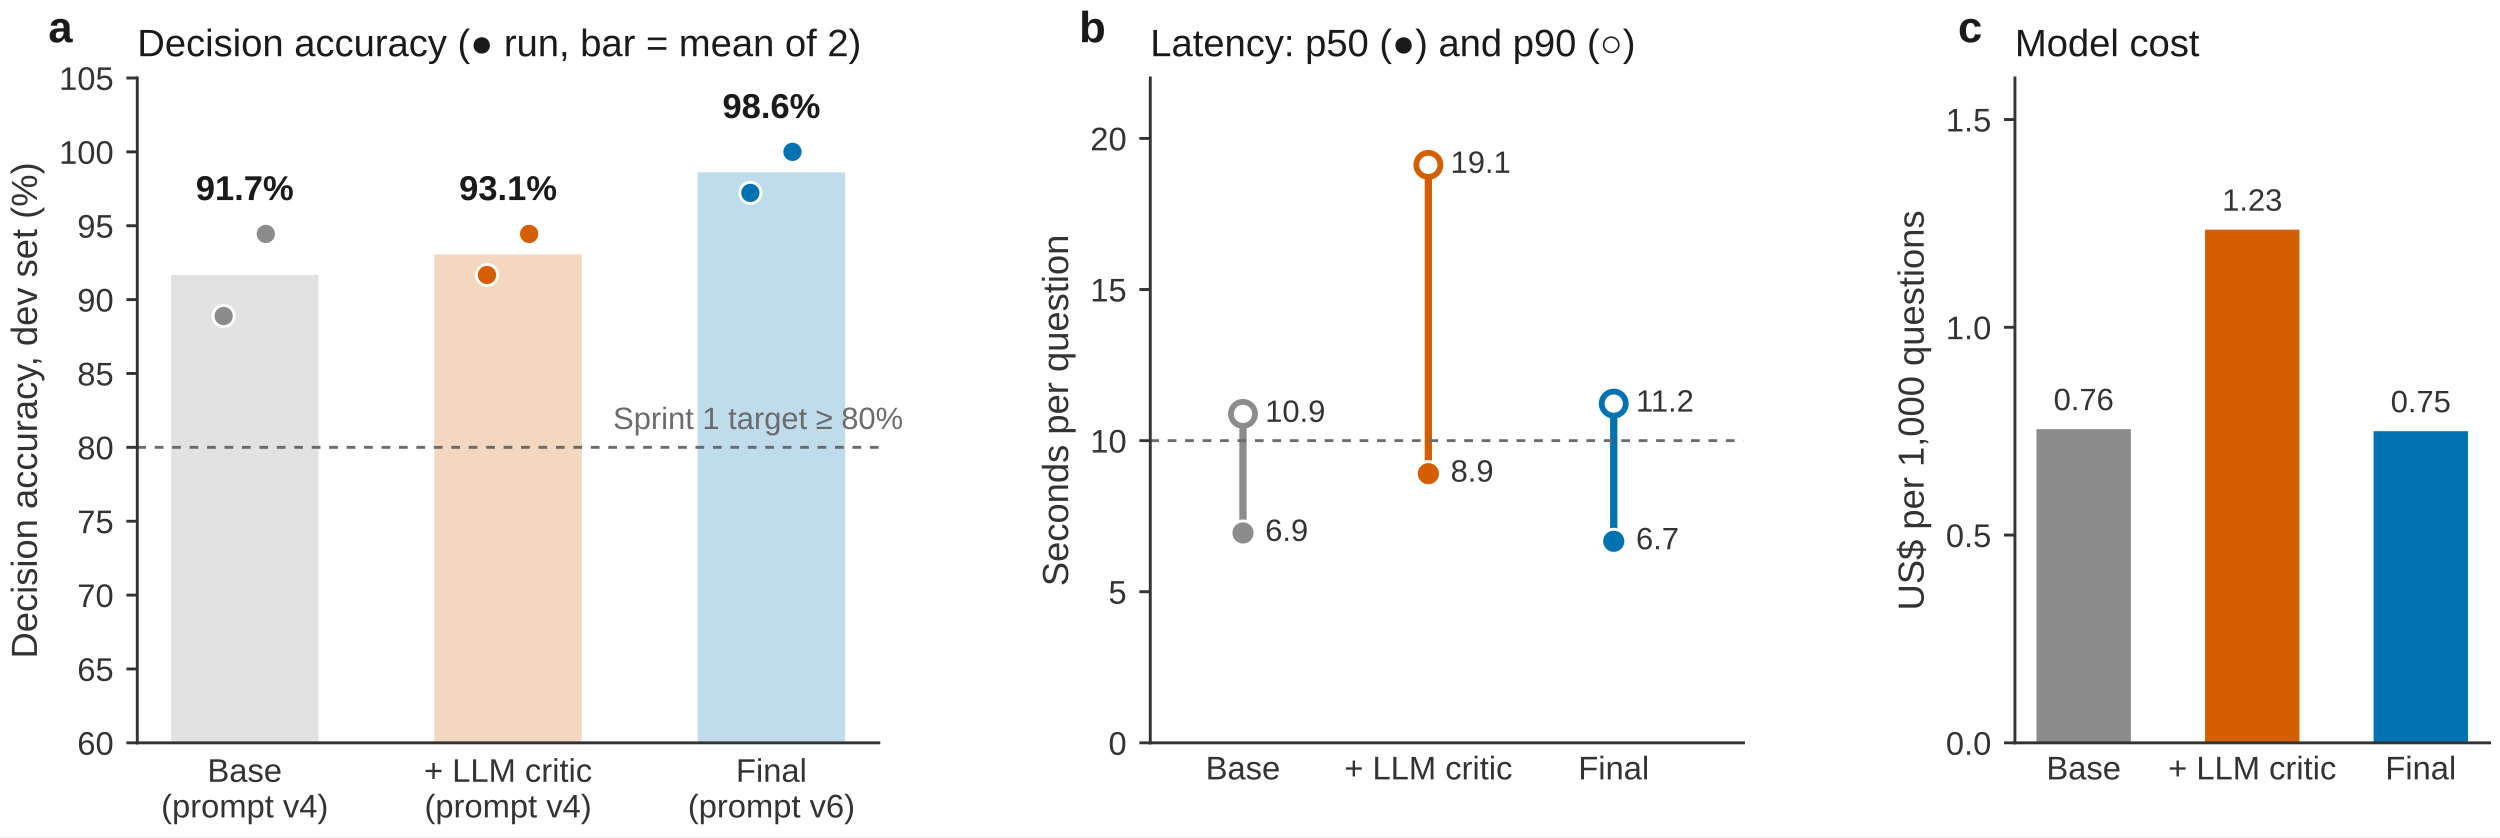
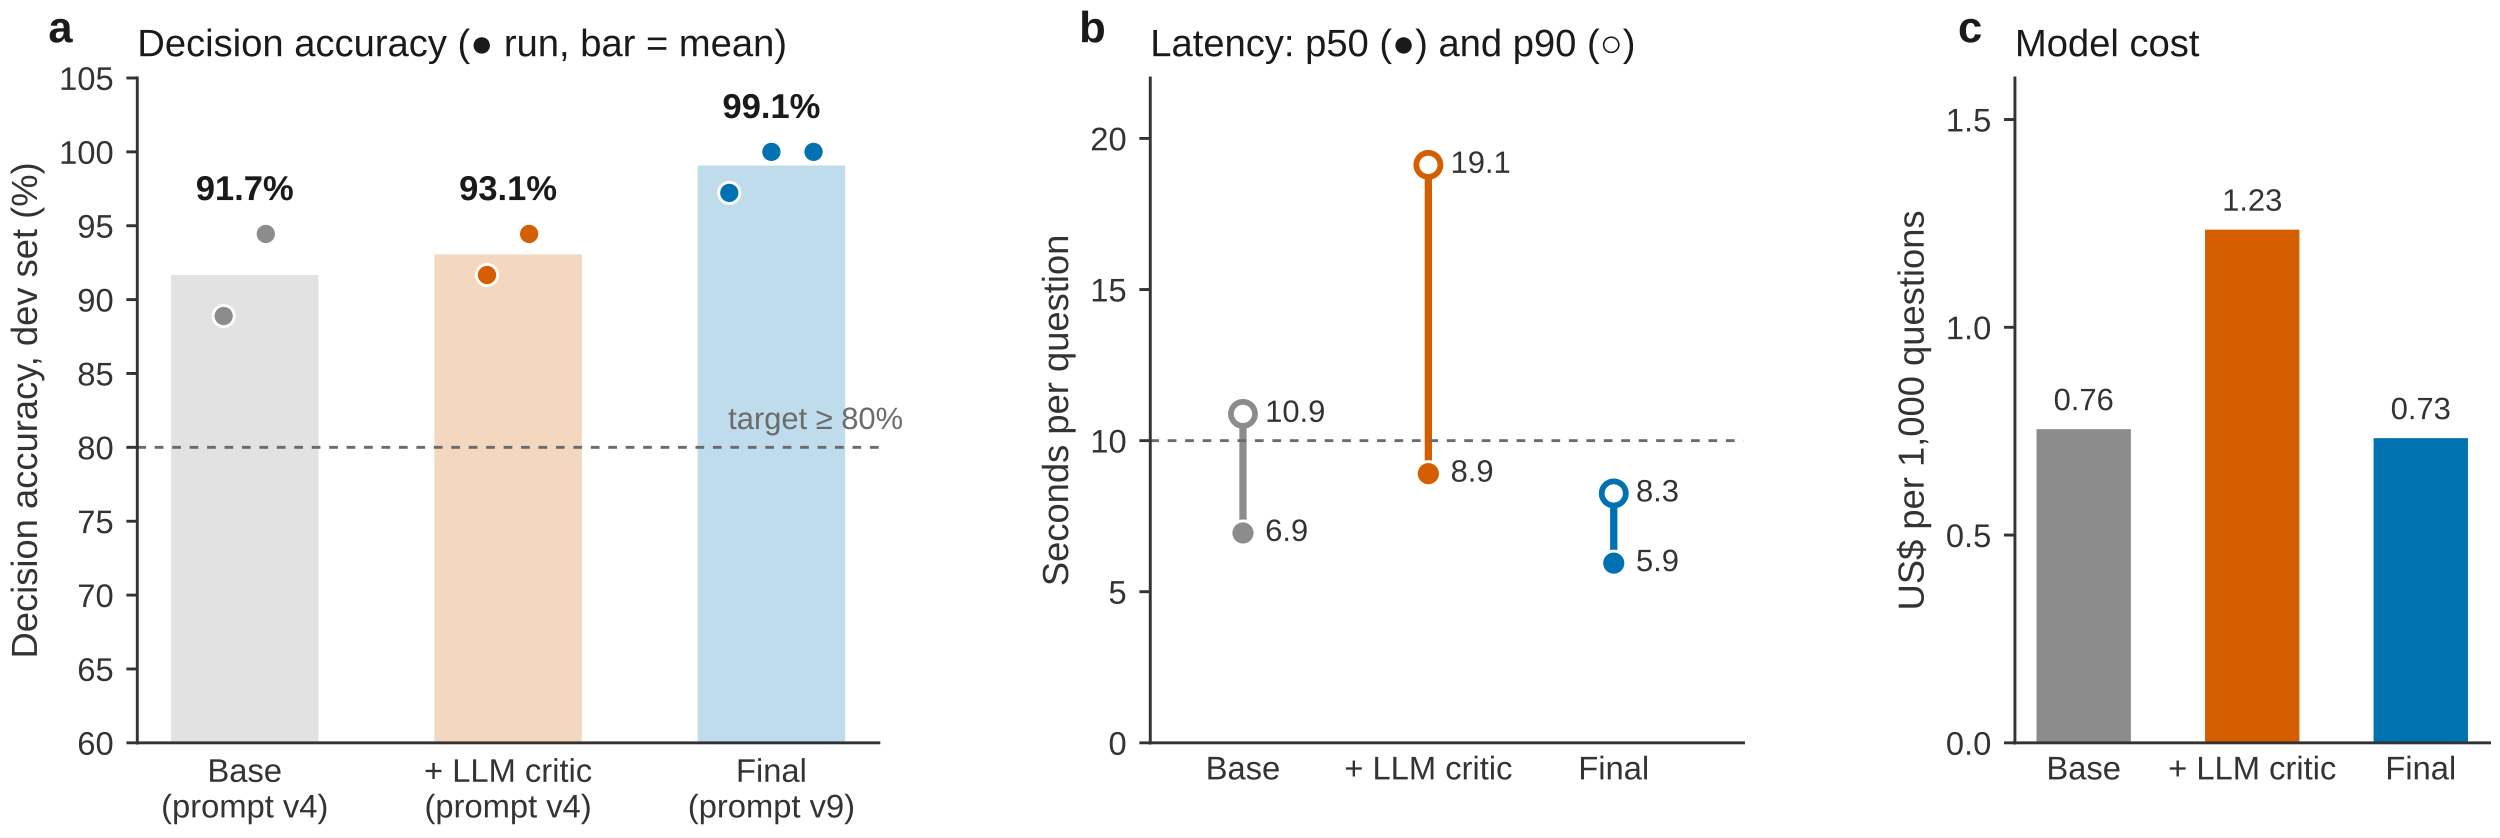
<svg xmlns="http://www.w3.org/2000/svg" xmlns:xlink="http://www.w3.org/1999/xlink" width="687.939pt" height="230.383pt" viewBox="0 0 687.939 230.383" version="1.1">
  <defs>
    <style type="text/css">*{stroke-linejoin: round; stroke-linecap: butt}</style>
  </defs>
  <g id="figure_1">
    <g id="patch_1">
      <path d="M 0 230.383  L 687.939 230.383  L 687.939 0  L 0 0  z " style="fill: #ffffff" />
    </g>
    <g id="axes_1">
      <g id="patch_2">
        <path d="M 37.779 204.412  L 241.84 204.412  L 241.84 21.46  L 37.779 21.46  z " style="fill: #ffffff" />
      </g>
      <g id="patch_3">
-         <path d="M 47.055 448.348  L 87.635 448.348  L 87.635 75.668  L 47.055 75.668  z " clip-path="url(#p121700e5c5)" style="fill: #8c8c8c; opacity: 0.25" />
+         <path d="M 47.055 448.348  L 87.635 448.348  L 87.635 75.668  L 47.055 75.668  z " clip-path="url(#p6cfeb88da2)" style="fill: #8c8c8c; opacity: 0.25" />
      </g>
      <g id="patch_4">
-         <path d="M 119.52 448.348  L 160.1 448.348  L 160.1 70.021  L 119.52 70.021  z " clip-path="url(#p121700e5c5)" style="fill: #d55e00; opacity: 0.25" />
+         <path d="M 119.52 448.348  L 160.1 448.348  L 160.1 70.021  L 119.52 70.021  z " clip-path="url(#p6cfeb88da2)" style="fill: #d55e00; opacity: 0.25" />
      </g>
      <g id="patch_5">
-         <path d="M 191.984 448.348  L 232.565 448.348  L 232.565 47.434  L 191.984 47.434  z " clip-path="url(#p121700e5c5)" style="fill: #0072b2; opacity: 0.25" />
+         <path d="M 191.984 448.348  L 232.565 448.348  L 232.565 45.552  L 191.984 45.552  z " clip-path="url(#p6cfeb88da2)" style="fill: #0072b2; opacity: 0.25" />
      </g>
      <g id="matplotlib.axis_1">
        <g id="xtick_1">
          <g id="line2d_1" />
          <g id="text_1">
            <text style="font-size: 9px; font-family: 'Arial'; fill: #333333" transform="translate(57.0886 215.1386)">Base</text>
            <text style="font-size: 9px; font-family: 'Arial'; fill: #333333" transform="translate(44.34164 224.934)">(prompt v4)</text>
          </g>
        </g>
        <g id="xtick_2">
          <g id="line2d_2" />
          <g id="text_2">
            <text style="font-size: 9px; font-family: 'Arial'; fill: #333333" transform="translate(116.6798 215.1386)">+ LLM critic</text>
            <text style="font-size: 9px; font-family: 'Arial'; fill: #333333" transform="translate(116.8063 224.934)">(prompt v4)</text>
          </g>
        </g>
        <g id="xtick_3">
          <g id="line2d_3" />
          <g id="text_3">
            <text style="font-size: 9px; font-family: 'Arial'; fill: #333333" transform="translate(202.5214 215.1386)">Final</text>
-             <text style="font-size: 9px; font-family: 'Arial'; fill: #333333" transform="translate(189.271 224.934)">(prompt v6)</text>
+             <text style="font-size: 9px; font-family: 'Arial'; fill: #333333" transform="translate(189.271 224.934)">(prompt v9)</text>
          </g>
        </g>
      </g>
      <g id="matplotlib.axis_2">
        <g id="ytick_1">
          <g id="line2d_4">
            <defs>
-               <path id="m5957582f8c" d="M 0 0  L -3 0  " style="stroke: #333333; stroke-width: 0.8" />
+               <path id="me563fcf2b8" d="M 0 0  L -3 0  " style="stroke: #333333; stroke-width: 0.8" />
            </defs>
            <g>
-               <use xlink:href="#m5957582f8c" x="37.779" y="204.412" style="fill: #333333; stroke: #333333; stroke-width: 0.8" />
+               <use xlink:href="#me563fcf2b8" x="37.779" y="204.412" style="fill: #333333; stroke: #333333; stroke-width: 0.8" />
            </g>
          </g>
          <g id="text_4">
            <text style="font-size: 9px; font-family: 'Arial'; text-anchor: end; fill: #333333" x="31.279" y="207.688" transform="rotate(-0 31.27949 207.6879)">60</text>
          </g>
        </g>
        <g id="ytick_2">
          <g id="line2d_5">
            <g>
-               <use xlink:href="#m5957582f8c" x="37.779" y="184.084" style="fill: #333333; stroke: #333333; stroke-width: 0.8" />
+               <use xlink:href="#me563fcf2b8" x="37.779" y="184.084" style="fill: #333333; stroke: #333333; stroke-width: 0.8" />
            </g>
          </g>
          <g id="text_5">
            <text style="font-size: 9px; font-family: 'Arial'; text-anchor: end; fill: #333333" x="31.279" y="187.36" transform="rotate(-0 31.27949 187.3599)">65</text>
          </g>
        </g>
        <g id="ytick_3">
          <g id="line2d_6">
            <g>
-               <use xlink:href="#m5957582f8c" x="37.779" y="163.756" style="fill: #333333; stroke: #333333; stroke-width: 0.8" />
+               <use xlink:href="#me563fcf2b8" x="37.779" y="163.756" style="fill: #333333; stroke: #333333; stroke-width: 0.8" />
            </g>
          </g>
          <g id="text_6">
            <text style="font-size: 9px; font-family: 'Arial'; text-anchor: end; fill: #333333" x="31.279" y="167.032" transform="rotate(-0 31.27949 167.0319)">70</text>
          </g>
        </g>
        <g id="ytick_4">
          <g id="line2d_7">
            <g>
-               <use xlink:href="#m5957582f8c" x="37.779" y="143.428" style="fill: #333333; stroke: #333333; stroke-width: 0.8" />
+               <use xlink:href="#me563fcf2b8" x="37.779" y="143.428" style="fill: #333333; stroke: #333333; stroke-width: 0.8" />
            </g>
          </g>
          <g id="text_7">
            <text style="font-size: 9px; font-family: 'Arial'; text-anchor: end; fill: #333333" x="31.279" y="146.704" transform="rotate(-0 31.27949 146.7039)">75</text>
          </g>
        </g>
        <g id="ytick_5">
          <g id="line2d_8">
            <g>
-               <use xlink:href="#m5957582f8c" x="37.779" y="123.1" style="fill: #333333; stroke: #333333; stroke-width: 0.8" />
+               <use xlink:href="#me563fcf2b8" x="37.779" y="123.1" style="fill: #333333; stroke: #333333; stroke-width: 0.8" />
            </g>
          </g>
          <g id="text_8">
            <text style="font-size: 9px; font-family: 'Arial'; text-anchor: end; fill: #333333" x="31.279" y="126.376" transform="rotate(-0 31.27949 126.3759)">80</text>
          </g>
        </g>
        <g id="ytick_6">
          <g id="line2d_9">
            <g>
-               <use xlink:href="#m5957582f8c" x="37.779" y="102.772" style="fill: #333333; stroke: #333333; stroke-width: 0.8" />
+               <use xlink:href="#me563fcf2b8" x="37.779" y="102.772" style="fill: #333333; stroke: #333333; stroke-width: 0.8" />
            </g>
          </g>
          <g id="text_9">
            <text style="font-size: 9px; font-family: 'Arial'; text-anchor: end; fill: #333333" x="31.279" y="106.048" transform="rotate(-0 31.27949 106.0479)">85</text>
          </g>
        </g>
        <g id="ytick_7">
          <g id="line2d_10">
            <g>
-               <use xlink:href="#m5957582f8c" x="37.779" y="82.444" style="fill: #333333; stroke: #333333; stroke-width: 0.8" />
+               <use xlink:href="#me563fcf2b8" x="37.779" y="82.444" style="fill: #333333; stroke: #333333; stroke-width: 0.8" />
            </g>
          </g>
          <g id="text_10">
            <text style="font-size: 9px; font-family: 'Arial'; text-anchor: end; fill: #333333" x="31.279" y="85.72" transform="rotate(-0 31.27949 85.71992)">90</text>
          </g>
        </g>
        <g id="ytick_8">
          <g id="line2d_11">
            <g>
-               <use xlink:href="#m5957582f8c" x="37.779" y="62.116" style="fill: #333333; stroke: #333333; stroke-width: 0.8" />
+               <use xlink:href="#me563fcf2b8" x="37.779" y="62.116" style="fill: #333333; stroke: #333333; stroke-width: 0.8" />
            </g>
          </g>
          <g id="text_11">
            <text style="font-size: 9px; font-family: 'Arial'; text-anchor: end; fill: #333333" x="31.279" y="65.392" transform="rotate(-0 31.27949 65.39192)">95</text>
          </g>
        </g>
        <g id="ytick_9">
          <g id="line2d_12">
            <g>
-               <use xlink:href="#m5957582f8c" x="37.779" y="41.788" style="fill: #333333; stroke: #333333; stroke-width: 0.8" />
+               <use xlink:href="#me563fcf2b8" x="37.779" y="41.788" style="fill: #333333; stroke: #333333; stroke-width: 0.8" />
            </g>
          </g>
          <g id="text_12">
            <text style="font-size: 9px; font-family: 'Arial'; text-anchor: end; fill: #333333" x="31.279" y="45.064" transform="rotate(-0 31.27949 45.06392)">100</text>
          </g>
        </g>
        <g id="ytick_10">
          <g id="line2d_13">
            <g>
-               <use xlink:href="#m5957582f8c" x="37.779" y="21.46" style="fill: #333333; stroke: #333333; stroke-width: 0.8" />
+               <use xlink:href="#me563fcf2b8" x="37.779" y="21.46" style="fill: #333333; stroke: #333333; stroke-width: 0.8" />
            </g>
          </g>
          <g id="text_13">
            <text style="font-size: 9px; font-family: 'Arial'; text-anchor: end; fill: #333333" x="31.279" y="24.736" transform="rotate(-0 31.27949 24.73592)">105</text>
          </g>
        </g>
        <g id="text_14">
          <text style="font-size: 10px; font-family: 'Arial'; text-anchor: middle; fill: #333333" x="10.16" y="112.936" transform="rotate(-90 10.16027 112.9358)">Decision accuracy, dev set (%)</text>
        </g>
      </g>
      <g id="line2d_14">
-         <path d="M 37.779 123.1  L 241.84 123.1  " clip-path="url(#p121700e5c5)" style="fill: none; stroke-dasharray: 2.4,2.4; stroke-dashoffset: 0; stroke: #6b6b6b; stroke-width: 0.8" />
+         <path d="M 37.779 123.1  L 241.84 123.1  " clip-path="url(#p6cfeb88da2)" style="fill: none; stroke-dasharray: 2.4,2.4; stroke-dashoffset: 0; stroke: #6b6b6b; stroke-width: 0.8" />
      </g>
      <g id="patch_6">
        <path d="M 37.779 204.412  L 37.779 21.46  " style="fill: none; stroke: #333333; stroke-width: 0.8; stroke-linejoin: miter; stroke-linecap: square" />
      </g>
      <g id="patch_7">
        <path d="M 37.779 204.412  L 241.84 204.412  " style="fill: none; stroke: #333333; stroke-width: 0.8; stroke-linejoin: miter; stroke-linecap: square" />
      </g>
      <g id="PathCollection_1">
        <defs>
-           <path id="m2bd88df7cd" d="M 0 2.915  C 0.773 2.915 1.515 2.608 2.062 2.062  C 2.608 1.515 2.915 0.773 2.915 0  C 2.915 -0.773 2.608 -1.515 2.062 -2.062  C 1.515 -2.608 0.773 -2.915 0 -2.915  C -0.773 -2.915 -1.515 -2.608 -2.062 -2.062  C -2.608 -1.515 -2.915 -0.773 -2.915 0  C -2.915 0.773 -2.608 1.515 -2.062 2.062  C -1.515 2.608 -0.773 2.915 0 2.915  z " style="stroke: #ffffff; stroke-width: 0.8" />
-         </defs>
-         <g clip-path="url(#p121700e5c5)">
-           <use xlink:href="#m2bd88df7cd" x="61.548" y="86.961" style="fill: #8c8c8c; stroke: #ffffff; stroke-width: 0.8" />
-           <use xlink:href="#m2bd88df7cd" x="73.142" y="64.374" style="fill: #8c8c8c; stroke: #ffffff; stroke-width: 0.8" />
+           <path id="mdf3f517b31" d="M 0 2.915  C 0.773 2.915 1.515 2.608 2.062 2.062  C 2.608 1.515 2.915 0.773 2.915 0  C 2.915 -0.773 2.608 -1.515 2.062 -2.062  C 1.515 -2.608 0.773 -2.915 0 -2.915  C -0.773 -2.915 -1.515 -2.608 -2.062 -2.062  C -2.608 -1.515 -2.915 -0.773 -2.915 0  C -2.915 0.773 -2.608 1.515 -2.062 2.062  C -1.515 2.608 -0.773 2.915 0 2.915  z " style="stroke: #ffffff; stroke-width: 0.8" />
+         </defs>
+         <g clip-path="url(#p6cfeb88da2)">
+           <use xlink:href="#mdf3f517b31" x="61.548" y="86.961" style="fill: #8c8c8c; stroke: #ffffff; stroke-width: 0.8" />
+           <use xlink:href="#mdf3f517b31" x="73.142" y="64.374" style="fill: #8c8c8c; stroke: #ffffff; stroke-width: 0.8" />
        </g>
      </g>
      <g id="text_15">
        <text style="font-weight: 700; font-size: 9.5px; font-family: 'Arial'; text-anchor: middle; fill: #1a1a1a" x="67.345" y="55.057" transform="rotate(-0 67.34508 55.05712)">91.7%</text>
      </g>
      <g id="PathCollection_2">
        <defs>
-           <path id="mffae3fdb93" d="M 0 2.915  C 0.773 2.915 1.515 2.608 2.062 2.062  C 2.608 1.515 2.915 0.773 2.915 0  C 2.915 -0.773 2.608 -1.515 2.062 -2.062  C 1.515 -2.608 0.773 -2.915 0 -2.915  C -0.773 -2.915 -1.515 -2.608 -2.062 -2.062  C -2.608 -1.515 -2.915 -0.773 -2.915 0  C -2.915 0.773 -2.608 1.515 -2.062 2.062  C -1.515 2.608 -0.773 2.915 0 2.915  z " style="stroke: #ffffff; stroke-width: 0.8" />
-         </defs>
-         <g clip-path="url(#p121700e5c5)">
-           <use xlink:href="#mffae3fdb93" x="134.013" y="75.668" style="fill: #d55e00; stroke: #ffffff; stroke-width: 0.8" />
-           <use xlink:href="#mffae3fdb93" x="145.607" y="64.374" style="fill: #d55e00; stroke: #ffffff; stroke-width: 0.8" />
+           <path id="mf5a19e697a" d="M 0 2.915  C 0.773 2.915 1.515 2.608 2.062 2.062  C 2.608 1.515 2.915 0.773 2.915 0  C 2.915 -0.773 2.608 -1.515 2.062 -2.062  C 1.515 -2.608 0.773 -2.915 0 -2.915  C -0.773 -2.915 -1.515 -2.608 -2.062 -2.062  C -2.608 -1.515 -2.915 -0.773 -2.915 0  C -2.915 0.773 -2.608 1.515 -2.062 2.062  C -1.515 2.608 -0.773 2.915 0 2.915  z " style="stroke: #ffffff; stroke-width: 0.8" />
+         </defs>
+         <g clip-path="url(#p6cfeb88da2)">
+           <use xlink:href="#mf5a19e697a" x="134.013" y="75.668" style="fill: #d55e00; stroke: #ffffff; stroke-width: 0.8" />
+           <use xlink:href="#mf5a19e697a" x="145.607" y="64.374" style="fill: #d55e00; stroke: #ffffff; stroke-width: 0.8" />
        </g>
      </g>
      <g id="text_16">
        <text style="font-weight: 700; font-size: 9.5px; font-family: 'Arial'; text-anchor: middle; fill: #1a1a1a" x="139.81" y="55.057" transform="rotate(-0 139.8098 55.05712)">93.1%</text>
      </g>
      <g id="PathCollection_3">
        <defs>
-           <path id="m53f975c23e" d="M 0 2.915  C 0.773 2.915 1.515 2.608 2.062 2.062  C 2.608 1.515 2.915 0.773 2.915 0  C 2.915 -0.773 2.608 -1.515 2.062 -2.062  C 1.515 -2.608 0.773 -2.915 0 -2.915  C -0.773 -2.915 -1.515 -2.608 -2.062 -2.062  C -2.608 -1.515 -2.915 -0.773 -2.915 0  C -2.915 0.773 -2.608 1.515 -2.062 2.062  C -1.515 2.608 -0.773 2.915 0 2.915  z " style="stroke: #ffffff; stroke-width: 0.8" />
-         </defs>
-         <g clip-path="url(#p121700e5c5)">
-           <use xlink:href="#m53f975c23e" x="206.477" y="53.081" style="fill: #0072b2; stroke: #ffffff; stroke-width: 0.8" />
-           <use xlink:href="#m53f975c23e" x="218.072" y="41.788" style="fill: #0072b2; stroke: #ffffff; stroke-width: 0.8" />
+           <path id="m58669443b9" d="M 0 2.915  C 0.773 2.915 1.515 2.608 2.062 2.062  C 2.608 1.515 2.915 0.773 2.915 0  C 2.915 -0.773 2.608 -1.515 2.062 -2.062  C 1.515 -2.608 0.773 -2.915 0 -2.915  C -0.773 -2.915 -1.515 -2.608 -2.062 -2.062  C -2.608 -1.515 -2.915 -0.773 -2.915 0  C -2.915 0.773 -2.608 1.515 -2.062 2.062  C -1.515 2.608 -0.773 2.915 0 2.915  z " style="stroke: #ffffff; stroke-width: 0.8" />
+         </defs>
+         <g clip-path="url(#p6cfeb88da2)">
+           <use xlink:href="#m58669443b9" x="200.68" y="53.081" style="fill: #0072b2; stroke: #ffffff; stroke-width: 0.8" />
+           <use xlink:href="#m58669443b9" x="212.274" y="41.788" style="fill: #0072b2; stroke: #ffffff; stroke-width: 0.8" />
+           <use xlink:href="#m58669443b9" x="223.869" y="41.788" style="fill: #0072b2; stroke: #ffffff; stroke-width: 0.8" />
        </g>
      </g>
      <g id="text_17">
-         <text style="font-weight: 700; font-size: 9.5px; font-family: 'Arial'; text-anchor: middle; fill: #1a1a1a" x="212.274" y="32.47" transform="rotate(-0 212.2744 32.47045)">98.6%</text>
+         <text style="font-weight: 700; font-size: 9.5px; font-family: 'Arial'; text-anchor: middle; fill: #1a1a1a" x="212.274" y="32.47" transform="rotate(-0 212.2744 32.47045)">99.1%</text>
      </g>
      <g id="text_18">
-         <text style="font-size: 8.5px; font-family: 'Arial'; text-anchor: end; fill: #6b6b6b" x="248.507" y="118.058" transform="rotate(-0 248.5068 118.0583)">Sprint 1 target ≥ 80%</text>
+         <text style="font-size: 8.5px; font-family: 'Arial'; text-anchor: end; fill: #6b6b6b" x="248.507" y="118.058" transform="rotate(-0 248.5068 118.0583)">target ≥ 80%</text>
      </g>
      <g id="text_19">
        <text style="font-weight: 700; font-size: 12px; font-family: 'Arial'; text-anchor: start; fill: #1a1a1a" x="13.292" y="11.616" transform="rotate(-0 13.29223 11.61633)">a</text>
      </g>
      <g id="text_20">
-         <text style="font-size: 10.5px; font-family: 'Arial'; text-anchor: start; fill: #1a1a1a" x="37.779" y="15.46" transform="rotate(-0 37.77949 15.4598)">Decision accuracy (● run, bar = mean of 2)</text>
+         <text style="font-size: 10.5px; font-family: 'Arial'; text-anchor: start; fill: #1a1a1a" x="37.779" y="15.46" transform="rotate(-0 37.77949 15.4598)">Decision accuracy (● run, bar = mean)</text>
      </g>
    </g>
    <g id="axes_2">
      <g id="patch_8">
        <path d="M 316.526 204.412  L 479.775 204.412  L 479.775 21.46  L 316.526 21.46  z " style="fill: #ffffff" />
      </g>
      <g id="matplotlib.axis_3">
        <g id="xtick_4">
          <g id="line2d_15" />
          <g id="text_21">
            <text style="font-size: 9px; font-family: 'Arial'; text-anchor: middle; fill: #333333" x="342.034" y="214.464" transform="rotate(-0 342.0337 214.464)">Base</text>
          </g>
        </g>
        <g id="xtick_5">
          <g id="line2d_16" />
          <g id="text_22">
            <text style="font-size: 9px; font-family: 'Arial'; text-anchor: middle; fill: #333333" x="393.049" y="214.464" transform="rotate(-0 393.0489 214.464)">+ LLM critic</text>
          </g>
        </g>
        <g id="xtick_6">
          <g id="line2d_17" />
          <g id="text_23">
            <text style="font-size: 9px; font-family: 'Arial'; text-anchor: middle; fill: #333333" x="444.064" y="214.464" transform="rotate(-0 444.064 214.464)">Final</text>
          </g>
        </g>
      </g>
      <g id="matplotlib.axis_4">
        <g id="ytick_11">
          <g id="line2d_18">
            <g>
-               <use xlink:href="#m5957582f8c" x="316.526" y="204.412" style="fill: #333333; stroke: #333333; stroke-width: 0.8" />
+               <use xlink:href="#me563fcf2b8" x="316.526" y="204.412" style="fill: #333333; stroke: #333333; stroke-width: 0.8" />
            </g>
          </g>
          <g id="text_24">
            <text style="font-size: 9px; font-family: 'Arial'; text-anchor: end; fill: #333333" x="310.026" y="207.688" transform="rotate(-0 310.0262 207.6879)">0</text>
          </g>
        </g>
        <g id="ytick_12">
          <g id="line2d_19">
            <g>
-               <use xlink:href="#m5957582f8c" x="316.526" y="162.832" style="fill: #333333; stroke: #333333; stroke-width: 0.8" />
+               <use xlink:href="#me563fcf2b8" x="316.526" y="162.832" style="fill: #333333; stroke: #333333; stroke-width: 0.8" />
            </g>
          </g>
          <g id="text_25">
            <text style="font-size: 9px; font-family: 'Arial'; text-anchor: end; fill: #333333" x="310.026" y="166.108" transform="rotate(-0 310.0262 166.1079)">5</text>
          </g>
        </g>
        <g id="ytick_13">
          <g id="line2d_20">
            <g>
-               <use xlink:href="#m5957582f8c" x="316.526" y="121.252" style="fill: #333333; stroke: #333333; stroke-width: 0.8" />
+               <use xlink:href="#me563fcf2b8" x="316.526" y="121.252" style="fill: #333333; stroke: #333333; stroke-width: 0.8" />
            </g>
          </g>
          <g id="text_26">
            <text style="font-size: 9px; font-family: 'Arial'; text-anchor: end; fill: #333333" x="310.026" y="124.528" transform="rotate(-0 310.0262 124.5279)">10</text>
          </g>
        </g>
        <g id="ytick_14">
          <g id="line2d_21">
            <g>
-               <use xlink:href="#m5957582f8c" x="316.526" y="79.672" style="fill: #333333; stroke: #333333; stroke-width: 0.8" />
+               <use xlink:href="#me563fcf2b8" x="316.526" y="79.672" style="fill: #333333; stroke: #333333; stroke-width: 0.8" />
            </g>
          </g>
          <g id="text_27">
            <text style="font-size: 9px; font-family: 'Arial'; text-anchor: end; fill: #333333" x="310.026" y="82.948" transform="rotate(-0 310.0262 82.94792)">15</text>
          </g>
        </g>
        <g id="ytick_15">
          <g id="line2d_22">
            <g>
-               <use xlink:href="#m5957582f8c" x="316.526" y="38.092" style="fill: #333333; stroke: #333333; stroke-width: 0.8" />
+               <use xlink:href="#me563fcf2b8" x="316.526" y="38.092" style="fill: #333333; stroke: #333333; stroke-width: 0.8" />
            </g>
          </g>
          <g id="text_28">
            <text style="font-size: 9px; font-family: 'Arial'; text-anchor: end; fill: #333333" x="310.026" y="41.368" transform="rotate(-0 310.0262 41.36792)">20</text>
          </g>
        </g>
        <g id="text_29">
          <text style="font-size: 10px; font-family: 'Arial'; text-anchor: middle; fill: #333333" x="293.912" y="112.936" transform="rotate(-90 293.912 112.9358)">Seconds per question</text>
        </g>
      </g>
      <g id="line2d_23">
-         <path d="M 342.034 146.657  L 342.034 113.892  " clip-path="url(#pb72279afe0)" style="fill: none; stroke: #8c8c8c; stroke-width: 2; stroke-linecap: round" />
+         <path d="M 342.034 146.657  L 342.034 113.892  " clip-path="url(#p57e9052370)" style="fill: none; stroke: #8c8c8c; stroke-width: 2; stroke-linecap: round" />
      </g>
      <g id="line2d_24">
-         <path d="M 393.049 130.337  L 393.049 45.368  " clip-path="url(#pb72279afe0)" style="fill: none; stroke: #d55e00; stroke-width: 2; stroke-linecap: round" />
+         <path d="M 393.049 130.337  L 393.049 45.368  " clip-path="url(#p57e9052370)" style="fill: none; stroke: #d55e00; stroke-width: 2; stroke-linecap: round" />
      </g>
      <g id="line2d_25">
-         <path d="M 444.064 148.944  L 444.064 111.065  " clip-path="url(#pb72279afe0)" style="fill: none; stroke: #0072b2; stroke-width: 2; stroke-linecap: round" />
+         <path d="M 444.064 154.959  L 444.064 135.777  " clip-path="url(#p57e9052370)" style="fill: none; stroke: #0072b2; stroke-width: 2; stroke-linecap: round" />
      </g>
      <g id="line2d_26">
-         <path d="M 316.526 121.252  L 479.775 121.252  " clip-path="url(#pb72279afe0)" style="fill: none; stroke-dasharray: 2.4,2.4; stroke-dashoffset: 0; stroke: #6b6b6b; stroke-width: 0.8" />
+         <path d="M 316.526 121.252  L 479.775 121.252  " clip-path="url(#p57e9052370)" style="fill: none; stroke-dasharray: 2.4,2.4; stroke-dashoffset: 0; stroke: #6b6b6b; stroke-width: 0.8" />
      </g>
      <g id="patch_9">
        <path d="M 316.526 204.412  L 316.526 21.46  " style="fill: none; stroke: #333333; stroke-width: 0.8; stroke-linejoin: miter; stroke-linecap: square" />
      </g>
      <g id="patch_10">
        <path d="M 316.526 204.412  L 479.775 204.412  " style="fill: none; stroke: #333333; stroke-width: 0.8; stroke-linejoin: miter; stroke-linecap: square" />
      </g>
      <g id="PathCollection_4">
        <defs>
-           <path id="ma831bbdb3d" d="M 0 3.317  C 0.88 3.317 1.723 2.967 2.345 2.345  C 2.967 1.723 3.317 0.88 3.317 0  C 3.317 -0.88 2.967 -1.723 2.345 -2.345  C 1.723 -2.967 0.88 -3.317 0 -3.317  C -0.88 -3.317 -1.723 -2.967 -2.345 -2.345  C -2.967 -1.723 -3.317 -0.88 -3.317 0  C -3.317 0.88 -2.967 1.723 -2.345 2.345  C -1.723 2.967 -0.88 3.317 0 3.317  z " style="stroke: #ffffff; stroke-width: 0.8" />
-         </defs>
-         <g clip-path="url(#pb72279afe0)">
-           <use xlink:href="#ma831bbdb3d" x="342.034" y="146.657" style="fill: #8c8c8c; stroke: #ffffff; stroke-width: 0.8" />
+           <path id="ma9a2a6b26a" d="M 0 3.317  C 0.88 3.317 1.723 2.967 2.345 2.345  C 2.967 1.723 3.317 0.88 3.317 0  C 3.317 -0.88 2.967 -1.723 2.345 -2.345  C 1.723 -2.967 0.88 -3.317 0 -3.317  C -0.88 -3.317 -1.723 -2.967 -2.345 -2.345  C -2.967 -1.723 -3.317 -0.88 -3.317 0  C -3.317 0.88 -2.967 1.723 -2.345 2.345  C -1.723 2.967 -0.88 3.317 0 3.317  z " style="stroke: #ffffff; stroke-width: 0.8" />
+         </defs>
+         <g clip-path="url(#p57e9052370)">
+           <use xlink:href="#ma9a2a6b26a" x="342.034" y="146.657" style="fill: #8c8c8c; stroke: #ffffff; stroke-width: 0.8" />
        </g>
      </g>
      <g id="PathCollection_5">
        <defs>
-           <path id="mb403fd9500" d="M 0 3.317  C 0.88 3.317 1.723 2.967 2.345 2.345  C 2.967 1.723 3.317 0.88 3.317 0  C 3.317 -0.88 2.967 -1.723 2.345 -2.345  C 1.723 -2.967 0.88 -3.317 0 -3.317  C -0.88 -3.317 -1.723 -2.967 -2.345 -2.345  C -2.967 -1.723 -3.317 -0.88 -3.317 0  C -3.317 0.88 -2.967 1.723 -2.345 2.345  C -1.723 2.967 -0.88 3.317 0 3.317  z " style="stroke: #8c8c8c; stroke-width: 1.6" />
-         </defs>
-         <g clip-path="url(#pb72279afe0)">
-           <use xlink:href="#mb403fd9500" x="342.034" y="113.892" style="fill: #ffffff; stroke: #8c8c8c; stroke-width: 1.6" />
+           <path id="mc1828e8c47" d="M 0 3.317  C 0.88 3.317 1.723 2.967 2.345 2.345  C 2.967 1.723 3.317 0.88 3.317 0  C 3.317 -0.88 2.967 -1.723 2.345 -2.345  C 1.723 -2.967 0.88 -3.317 0 -3.317  C -0.88 -3.317 -1.723 -2.967 -2.345 -2.345  C -2.967 -1.723 -3.317 -0.88 -3.317 0  C -3.317 0.88 -2.967 1.723 -2.345 2.345  C -1.723 2.967 -0.88 3.317 0 3.317  z " style="stroke: #8c8c8c; stroke-width: 1.6" />
+         </defs>
+         <g clip-path="url(#p57e9052370)">
+           <use xlink:href="#mc1828e8c47" x="342.034" y="113.892" style="fill: #ffffff; stroke: #8c8c8c; stroke-width: 1.6" />
        </g>
      </g>
      <g id="text_30">
        <text style="font-size: 8.5px; font-family: 'Arial'; text-anchor: start; fill: #333333" x="348.156" y="148.857" transform="rotate(-0 348.1556 148.8569)">6.9</text>
      </g>
      <g id="text_31">
        <text style="font-size: 8.5px; font-family: 'Arial'; text-anchor: start; fill: #333333" x="348.156" y="116.092" transform="rotate(-0 348.1556 116.0918)">10.9</text>
      </g>
      <g id="PathCollection_6">
        <defs>
-           <path id="mc802e31a61" d="M 0 3.317  C 0.88 3.317 1.723 2.967 2.345 2.345  C 2.967 1.723 3.317 0.88 3.317 0  C 3.317 -0.88 2.967 -1.723 2.345 -2.345  C 1.723 -2.967 0.88 -3.317 0 -3.317  C -0.88 -3.317 -1.723 -2.967 -2.345 -2.345  C -2.967 -1.723 -3.317 -0.88 -3.317 0  C -3.317 0.88 -2.967 1.723 -2.345 2.345  C -1.723 2.967 -0.88 3.317 0 3.317  z " style="stroke: #ffffff; stroke-width: 0.8" />
-         </defs>
-         <g clip-path="url(#pb72279afe0)">
-           <use xlink:href="#mc802e31a61" x="393.049" y="130.337" style="fill: #d55e00; stroke: #ffffff; stroke-width: 0.8" />
+           <path id="mba4846b0a3" d="M 0 3.317  C 0.88 3.317 1.723 2.967 2.345 2.345  C 2.967 1.723 3.317 0.88 3.317 0  C 3.317 -0.88 2.967 -1.723 2.345 -2.345  C 1.723 -2.967 0.88 -3.317 0 -3.317  C -0.88 -3.317 -1.723 -2.967 -2.345 -2.345  C -2.967 -1.723 -3.317 -0.88 -3.317 0  C -3.317 0.88 -2.967 1.723 -2.345 2.345  C -1.723 2.967 -0.88 3.317 0 3.317  z " style="stroke: #ffffff; stroke-width: 0.8" />
+         </defs>
+         <g clip-path="url(#p57e9052370)">
+           <use xlink:href="#mba4846b0a3" x="393.049" y="130.337" style="fill: #d55e00; stroke: #ffffff; stroke-width: 0.8" />
        </g>
      </g>
      <g id="PathCollection_7">
        <defs>
-           <path id="mca32e53f8a" d="M 0 3.317  C 0.88 3.317 1.723 2.967 2.345 2.345  C 2.967 1.723 3.317 0.88 3.317 0  C 3.317 -0.88 2.967 -1.723 2.345 -2.345  C 1.723 -2.967 0.88 -3.317 0 -3.317  C -0.88 -3.317 -1.723 -2.967 -2.345 -2.345  C -2.967 -1.723 -3.317 -0.88 -3.317 0  C -3.317 0.88 -2.967 1.723 -2.345 2.345  C -1.723 2.967 -0.88 3.317 0 3.317  z " style="stroke: #d55e00; stroke-width: 1.6" />
-         </defs>
-         <g clip-path="url(#pb72279afe0)">
-           <use xlink:href="#mca32e53f8a" x="393.049" y="45.368" style="fill: #ffffff; stroke: #d55e00; stroke-width: 1.6" />
+           <path id="m45f13434e8" d="M 0 3.317  C 0.88 3.317 1.723 2.967 2.345 2.345  C 2.967 1.723 3.317 0.88 3.317 0  C 3.317 -0.88 2.967 -1.723 2.345 -2.345  C 1.723 -2.967 0.88 -3.317 0 -3.317  C -0.88 -3.317 -1.723 -2.967 -2.345 -2.345  C -2.967 -1.723 -3.317 -0.88 -3.317 0  C -3.317 0.88 -2.967 1.723 -2.345 2.345  C -1.723 2.967 -0.88 3.317 0 3.317  z " style="stroke: #d55e00; stroke-width: 1.6" />
+         </defs>
+         <g clip-path="url(#p57e9052370)">
+           <use xlink:href="#m45f13434e8" x="393.049" y="45.368" style="fill: #ffffff; stroke: #d55e00; stroke-width: 1.6" />
        </g>
      </g>
      <g id="text_32">
        <text style="font-size: 8.5px; font-family: 'Arial'; text-anchor: start; fill: #333333" x="399.171" y="132.537" transform="rotate(-0 399.1707 132.5367)">8.9</text>
      </g>
      <g id="text_33">
        <text style="font-size: 8.5px; font-family: 'Arial'; text-anchor: start; fill: #333333" x="399.171" y="47.568" transform="rotate(-0 399.1707 47.56801)">19.1</text>
      </g>
      <g id="PathCollection_8">
        <defs>
-           <path id="mc9a08a52cd" d="M 0 3.317  C 0.88 3.317 1.723 2.967 2.345 2.345  C 2.967 1.723 3.317 0.88 3.317 0  C 3.317 -0.88 2.967 -1.723 2.345 -2.345  C 1.723 -2.967 0.88 -3.317 0 -3.317  C -0.88 -3.317 -1.723 -2.967 -2.345 -2.345  C -2.967 -1.723 -3.317 -0.88 -3.317 0  C -3.317 0.88 -2.967 1.723 -2.345 2.345  C -1.723 2.967 -0.88 3.317 0 3.317  z " style="stroke: #ffffff; stroke-width: 0.8" />
-         </defs>
-         <g clip-path="url(#pb72279afe0)">
-           <use xlink:href="#mc9a08a52cd" x="444.064" y="148.944" style="fill: #0072b2; stroke: #ffffff; stroke-width: 0.8" />
+           <path id="m787e57737d" d="M 0 3.317  C 0.88 3.317 1.723 2.967 2.345 2.345  C 2.967 1.723 3.317 0.88 3.317 0  C 3.317 -0.88 2.967 -1.723 2.345 -2.345  C 1.723 -2.967 0.88 -3.317 0 -3.317  C -0.88 -3.317 -1.723 -2.967 -2.345 -2.345  C -2.967 -1.723 -3.317 -0.88 -3.317 0  C -3.317 0.88 -2.967 1.723 -2.345 2.345  C -1.723 2.967 -0.88 3.317 0 3.317  z " style="stroke: #ffffff; stroke-width: 0.8" />
+         </defs>
+         <g clip-path="url(#p57e9052370)">
+           <use xlink:href="#m787e57737d" x="444.064" y="154.959" style="fill: #0072b2; stroke: #ffffff; stroke-width: 0.8" />
        </g>
      </g>
      <g id="PathCollection_9">
        <defs>
-           <path id="mccc8c1f204" d="M 0 3.317  C 0.88 3.317 1.723 2.967 2.345 2.345  C 2.967 1.723 3.317 0.88 3.317 0  C 3.317 -0.88 2.967 -1.723 2.345 -2.345  C 1.723 -2.967 0.88 -3.317 0 -3.317  C -0.88 -3.317 -1.723 -2.967 -2.345 -2.345  C -2.967 -1.723 -3.317 -0.88 -3.317 0  C -3.317 0.88 -2.967 1.723 -2.345 2.345  C -1.723 2.967 -0.88 3.317 0 3.317  z " style="stroke: #0072b2; stroke-width: 1.6" />
-         </defs>
-         <g clip-path="url(#pb72279afe0)">
-           <use xlink:href="#mccc8c1f204" x="444.064" y="111.065" style="fill: #ffffff; stroke: #0072b2; stroke-width: 1.6" />
+           <path id="mca300acbca" d="M 0 3.317  C 0.88 3.317 1.723 2.967 2.345 2.345  C 2.967 1.723 3.317 0.88 3.317 0  C 3.317 -0.88 2.967 -1.723 2.345 -2.345  C 1.723 -2.967 0.88 -3.317 0 -3.317  C -0.88 -3.317 -1.723 -2.967 -2.345 -2.345  C -2.967 -1.723 -3.317 -0.88 -3.317 0  C -3.317 0.88 -2.967 1.723 -2.345 2.345  C -1.723 2.967 -0.88 3.317 0 3.317  z " style="stroke: #0072b2; stroke-width: 1.6" />
+         </defs>
+         <g clip-path="url(#p57e9052370)">
+           <use xlink:href="#mca300acbca" x="444.064" y="135.777" style="fill: #ffffff; stroke: #0072b2; stroke-width: 1.6" />
        </g>
      </g>
      <g id="text_34">
-         <text style="font-size: 8.5px; font-family: 'Arial'; text-anchor: start; fill: #333333" x="450.186" y="151.144" transform="rotate(-0 450.1858 151.1438)">6.7</text>
+         <text style="font-size: 8.5px; font-family: 'Arial'; text-anchor: start; fill: #333333" x="450.186" y="157.159" transform="rotate(-0 450.1858 157.159)">5.9</text>
      </g>
      <g id="text_35">
-         <text style="font-size: 8.5px; font-family: 'Arial'; text-anchor: start; fill: #333333" x="450.186" y="113.264" transform="rotate(-0 450.1858 113.2644)">11.2</text>
+         <text style="font-size: 8.5px; font-family: 'Arial'; text-anchor: start; fill: #333333" x="450.186" y="137.977" transform="rotate(-0 450.1858 137.9768)">8.3</text>
      </g>
      <g id="text_36">
        <text style="font-weight: 700; font-size: 12px; font-family: 'Arial'; text-anchor: start; fill: #1a1a1a" x="296.936" y="11.616" transform="rotate(-0 296.9364 11.61633)">b</text>
      </g>
      <g id="text_37">
        <text style="font-size: 10.5px; font-family: 'Arial'; text-anchor: start; fill: #1a1a1a" x="316.526" y="15.46" transform="rotate(-0 316.5262 15.4598)">Latency: p50 (●) and p90 (○)</text>
      </g>
    </g>
    <g id="axes_3">
      <g id="patch_11">
        <path d="M 554.461 204.412  L 685.059 204.412  L 685.059 21.46  L 554.461 21.46  z " style="fill: #ffffff" />
      </g>
      <g id="patch_12">
-         <path d="M 560.397 204.412  L 586.368 204.412  L 586.368 118.081  L 560.397 118.081  z " clip-path="url(#p83476fd336)" style="fill: #8c8c8c" />
+         <path d="M 560.397 204.412  L 586.368 204.412  L 586.368 118.081  L 560.397 118.081  z " clip-path="url(#p05778bd78c)" style="fill: #8c8c8c" />
      </g>
      <g id="patch_13">
-         <path d="M 606.774 204.412  L 632.746 204.412  L 632.746 63.196  L 606.774 63.196  z " clip-path="url(#p83476fd336)" style="fill: #d55e00" />
+         <path d="M 606.774 204.412  L 632.746 204.412  L 632.746 63.196  L 606.774 63.196  z " clip-path="url(#p05778bd78c)" style="fill: #d55e00" />
      </g>
      <g id="patch_14">
-         <path d="M 653.152 204.412  L 679.123 204.412  L 679.123 118.653  L 653.152 118.653  z " clip-path="url(#p83476fd336)" style="fill: #0072b2" />
+         <path d="M 653.152 204.412  L 679.123 204.412  L 679.123 120.559  L 653.152 120.559  z " clip-path="url(#p05778bd78c)" style="fill: #0072b2" />
      </g>
      <g id="matplotlib.axis_5">
        <g id="xtick_7">
          <g id="line2d_27" />
          <g id="text_38">
            <text style="font-size: 9px; font-family: 'Arial'; text-anchor: middle; fill: #333333" x="573.383" y="214.464" transform="rotate(-0 573.3827 214.464)">Base</text>
          </g>
        </g>
        <g id="xtick_8">
          <g id="line2d_28" />
          <g id="text_39">
            <text style="font-size: 9px; font-family: 'Arial'; text-anchor: middle; fill: #333333" x="619.76" y="214.464" transform="rotate(-0 619.7601 214.464)">+ LLM critic</text>
          </g>
        </g>
        <g id="xtick_9">
          <g id="line2d_29" />
          <g id="text_40">
            <text style="font-size: 9px; font-family: 'Arial'; text-anchor: middle; fill: #333333" x="666.138" y="214.464" transform="rotate(-0 666.1375 214.464)">Final</text>
          </g>
        </g>
      </g>
      <g id="matplotlib.axis_6">
        <g id="ytick_16">
          <g id="line2d_30">
            <g>
-               <use xlink:href="#m5957582f8c" x="554.461" y="204.412" style="fill: #333333; stroke: #333333; stroke-width: 0.8" />
+               <use xlink:href="#me563fcf2b8" x="554.461" y="204.412" style="fill: #333333; stroke: #333333; stroke-width: 0.8" />
            </g>
          </g>
          <g id="text_41">
            <text style="font-size: 9px; font-family: 'Arial'; text-anchor: end; fill: #333333" x="547.961" y="207.688" transform="rotate(-0 547.9608 207.6879)">0.0</text>
          </g>
        </g>
        <g id="ytick_17">
          <g id="line2d_31">
            <g>
-               <use xlink:href="#m5957582f8c" x="554.461" y="147.239" style="fill: #333333; stroke: #333333; stroke-width: 0.8" />
+               <use xlink:href="#me563fcf2b8" x="554.461" y="147.239" style="fill: #333333; stroke: #333333; stroke-width: 0.8" />
            </g>
          </g>
          <g id="text_42">
            <text style="font-size: 9px; font-family: 'Arial'; text-anchor: end; fill: #333333" x="547.961" y="150.515" transform="rotate(-0 547.9608 150.5154)">0.5</text>
          </g>
        </g>
        <g id="ytick_18">
          <g id="line2d_32">
            <g>
-               <use xlink:href="#m5957582f8c" x="554.461" y="90.067" style="fill: #333333; stroke: #333333; stroke-width: 0.8" />
+               <use xlink:href="#me563fcf2b8" x="554.461" y="90.067" style="fill: #333333; stroke: #333333; stroke-width: 0.8" />
            </g>
          </g>
          <g id="text_43">
            <text style="font-size: 9px; font-family: 'Arial'; text-anchor: end; fill: #333333" x="547.961" y="93.343" transform="rotate(-0 547.9608 93.34292)">1.0</text>
          </g>
        </g>
        <g id="ytick_19">
          <g id="line2d_33">
            <g>
-               <use xlink:href="#m5957582f8c" x="554.461" y="32.894" style="fill: #333333; stroke: #333333; stroke-width: 0.8" />
+               <use xlink:href="#me563fcf2b8" x="554.461" y="32.894" style="fill: #333333; stroke: #333333; stroke-width: 0.8" />
            </g>
          </g>
          <g id="text_44">
            <text style="font-size: 9px; font-family: 'Arial'; text-anchor: end; fill: #333333" x="547.961" y="36.17" transform="rotate(-0 547.9608 36.17042)">1.5</text>
          </g>
        </g>
        <g id="text_45">
          <text style="font-size: 10px; font-family: 'Arial'; text-anchor: middle; fill: #333333" x="529.346" y="112.936" transform="rotate(-90 529.3463 112.9358)">US$ per 1,000 questions</text>
        </g>
      </g>
      <g id="patch_15">
        <path d="M 554.461 204.412  L 554.461 21.46  " style="fill: none; stroke: #333333; stroke-width: 0.8; stroke-linejoin: miter; stroke-linecap: square" />
      </g>
      <g id="patch_16">
        <path d="M 554.461 204.412  L 685.059 204.412  " style="fill: none; stroke: #333333; stroke-width: 0.8; stroke-linejoin: miter; stroke-linecap: square" />
      </g>
      <g id="text_46">
        <text style="font-size: 8.5px; font-family: 'Arial'; text-anchor: middle; fill: #333333" x="573.383" y="112.862" transform="rotate(-0 573.3827 112.8622)">0.76</text>
      </g>
      <g id="text_47">
        <text style="font-size: 8.5px; font-family: 'Arial'; text-anchor: middle; fill: #333333" x="619.76" y="57.977" transform="rotate(-0 619.7601 57.97655)">1.23</text>
      </g>
      <g id="text_48">
-         <text style="font-size: 8.5px; font-family: 'Arial'; text-anchor: middle; fill: #333333" x="666.138" y="113.434" transform="rotate(-0 666.1375 113.4339)">0.75</text>
+         <text style="font-size: 8.5px; font-family: 'Arial'; text-anchor: middle; fill: #333333" x="666.138" y="115.34" transform="rotate(-0 666.1375 115.3396)">0.73</text>
      </g>
      <g id="text_49">
        <text style="font-weight: 700; font-size: 12px; font-family: 'Arial'; text-anchor: start; fill: #1a1a1a" x="538.789" y="11.616" transform="rotate(-0 538.7889 11.61633)">c</text>
      </g>
      <g id="text_50">
        <text style="font-size: 10.5px; font-family: 'Arial'; text-anchor: start; fill: #1a1a1a" x="554.461" y="15.46" transform="rotate(-0 554.4608 15.4598)">Model cost</text>
      </g>
    </g>
  </g>
  <defs>
-     <clipPath id="p121700e5c5">
+     <clipPath id="p6cfeb88da2">
      <rect x="37.779" y="21.46" width="204.061" height="182.952" />
    </clipPath>
-     <clipPath id="pb72279afe0">
+     <clipPath id="p57e9052370">
      <rect x="316.526" y="21.46" width="163.248" height="182.952" />
    </clipPath>
-     <clipPath id="p83476fd336">
+     <clipPath id="p05778bd78c">
      <rect x="554.461" y="21.46" width="130.599" height="182.952" />
    </clipPath>
  </defs>
</svg>
